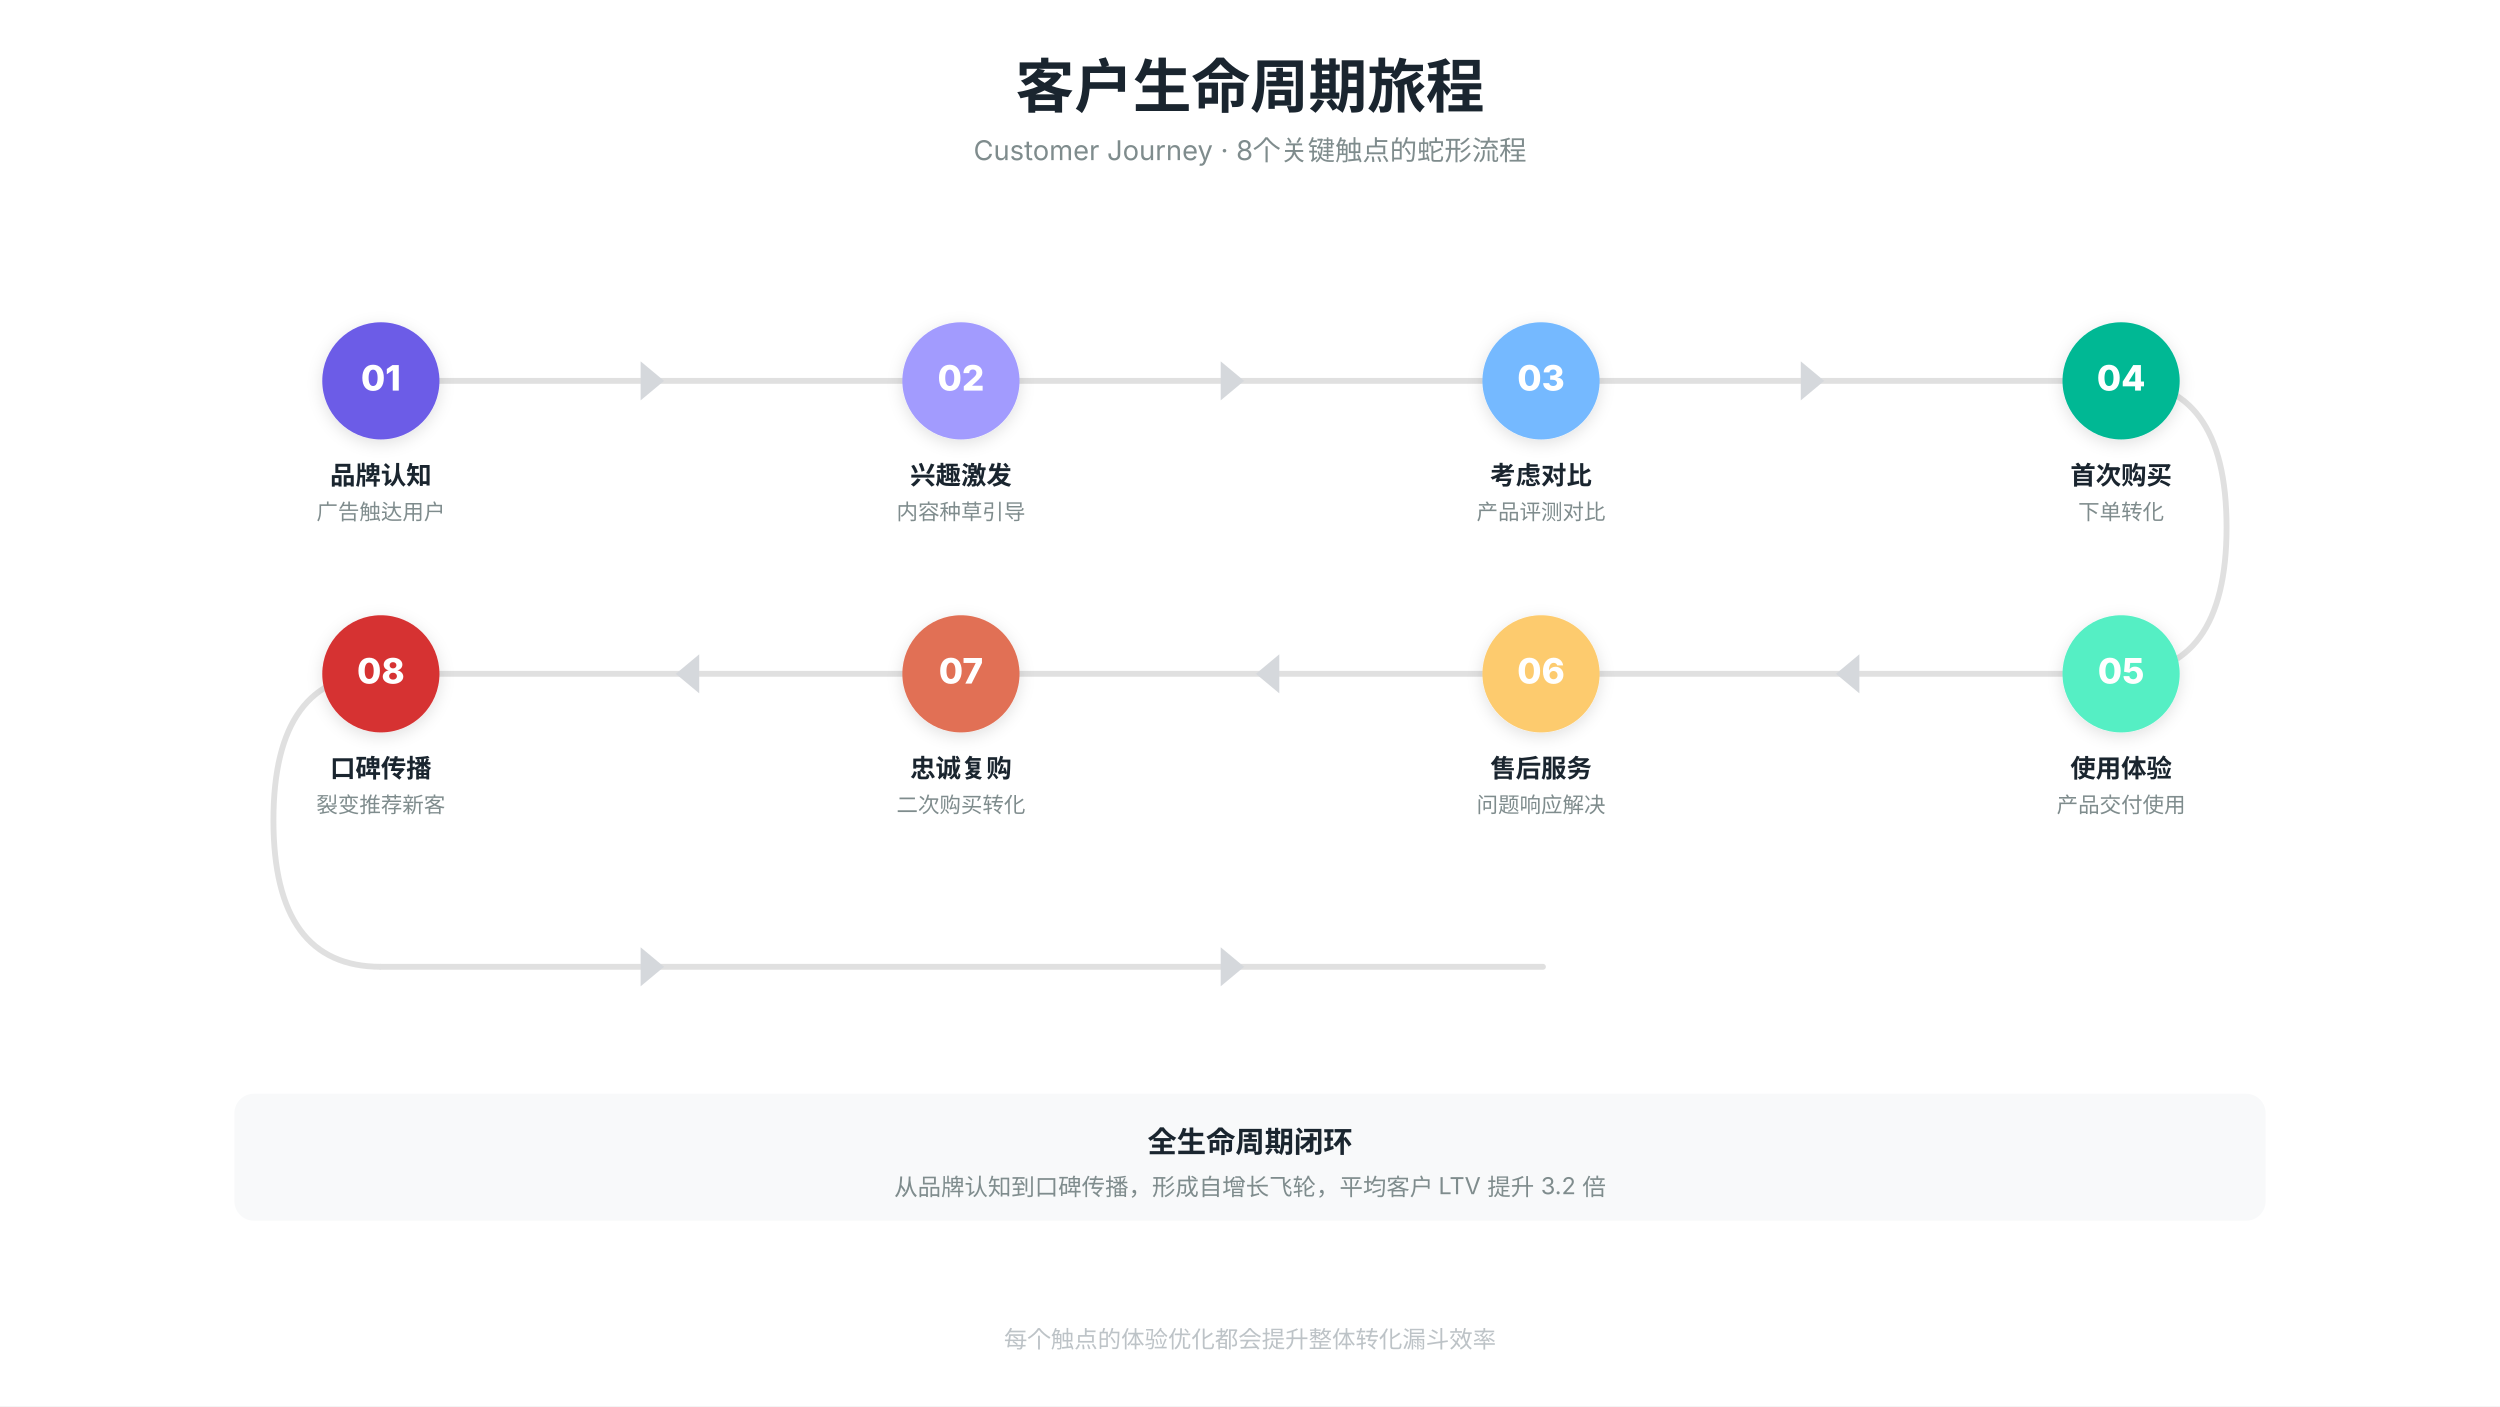
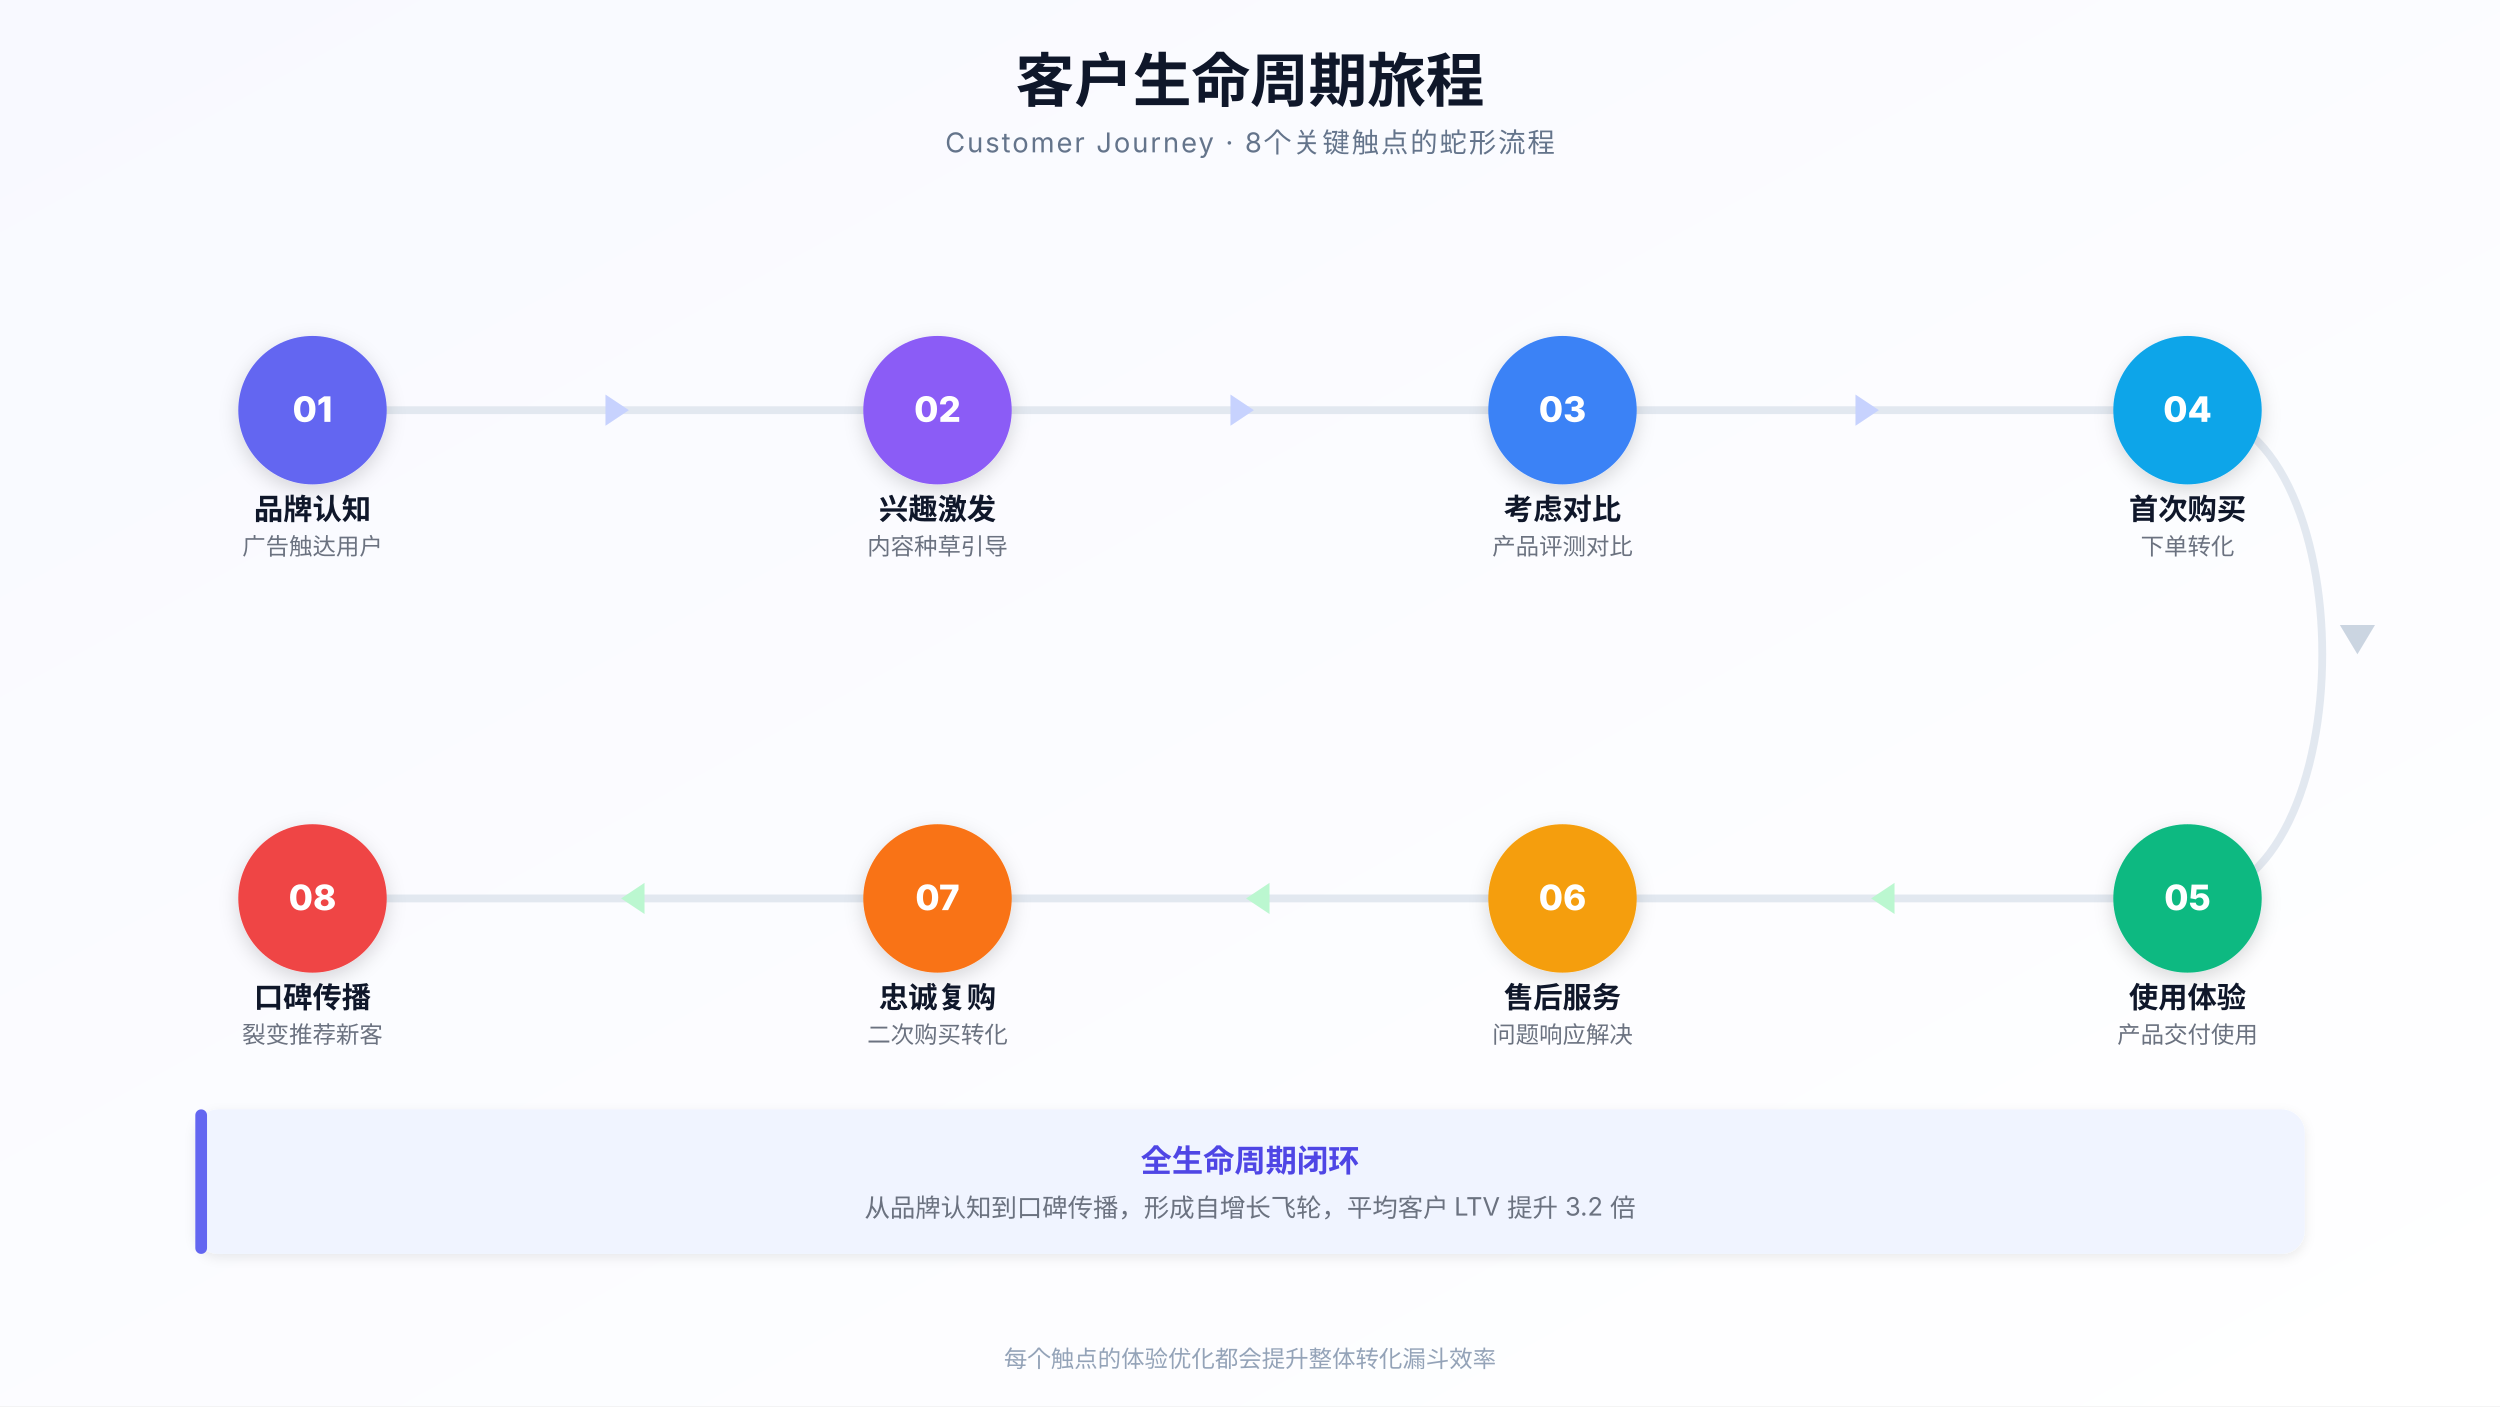
<svg xmlns="http://www.w3.org/2000/svg" viewBox="0 0 1280 720" width="1280" height="720">
  <defs>
-     <filter id="nodeShadow" x="-20%" y="-20%" width="140%" height="140%">
-       <feGaussianBlur in="SourceAlpha" stdDeviation="4" />
-       <feOffset dx="0" dy="2" result="offsetblur" />
+     <linearGradient id="bgGrad" x1="0%" y1="0%" x2="100%" y2="100%">
+       <stop offset="0%" stop-color="#F8F9FF" />
+       <stop offset="100%" stop-color="#FFFFFF" />
+     </linearGradient>
+     <filter id="nodeShadow" x="-30%" y="-30%" width="160%" height="160%">
+       <feGaussianBlur in="SourceAlpha" stdDeviation="5" />
+       <feOffset dx="0" dy="3" />
      <feComponentTransfer>
-         <feFuncA type="linear" slope="0.12" />
+         <feFuncA type="linear" slope="0.15" />
+       </feComponentTransfer>
+       <feMerge>
+         <feMergeNode />
+         <feMergeNode in="SourceGraphic" />
+       </feMerge>
+     </filter>
+     <filter id="cardShadow" x="-5%" y="-20%" width="110%" height="145%">
+       <feGaussianBlur in="SourceAlpha" stdDeviation="3" />
+       <feOffset dx="0" dy="2" />
+       <feComponentTransfer>
+         <feFuncA type="linear" slope="0.08" />
      </feComponentTransfer>
      <feMerge>
        <feMergeNode />
        <feMergeNode in="SourceGraphic" />
      </feMerge>
    </filter>
  </defs>
-   <rect width="1280" height="720" fill="#FFFFFF" />
-   <text x="640" y="55" text-anchor="middle" font-family="-apple-system, BlinkMacSystemFont, 'Segoe UI', sans-serif" font-size="30" font-weight="700" fill="#1A252F">客户生命周期旅程</text>
-   <text x="640" y="82" text-anchor="middle" font-family="-apple-system, BlinkMacSystemFont, 'Segoe UI', sans-serif" font-size="14" fill="#7F8C8D">Customer Journey · 8个关键触点的蛇形流程</text>
-   <line x1="195" y1="195" x2="1085" y2="195" stroke="#E0E0E0" stroke-width="3" stroke-linecap="round" />
-   <path d="M 1085,195 Q 1140,195 1140,270 Q 1140,345 1085,345" stroke="#E0E0E0" stroke-width="3" fill="none" />
-   <line x1="1085" y1="345" x2="195" y2="345" stroke="#E0E0E0" stroke-width="3" stroke-linecap="round" />
-   <path d="M 195,345 Q 140,345 140,420 Q 140,495 195,495" stroke="#E0E0E0" stroke-width="3" fill="none" />
-   <line x1="195" y1="495" x2="790" y2="495" stroke="#E0E0E0" stroke-width="3" stroke-linecap="round" />
-   <polygon points="340,195 328,185 328,205" fill="#D5D8DC" />
-   <polygon points="637,195 625,185 625,205" fill="#D5D8DC" />
-   <polygon points="934,195 922,185 922,205" fill="#D5D8DC" />
-   <polygon points="940,345 952,335 952,355" fill="#D5D8DC" />
-   <polygon points="643,345 655,335 655,355" fill="#D5D8DC" />
-   <polygon points="346,345 358,335 358,355" fill="#D5D8DC" />
-   <polygon points="340,495 328,485 328,505" fill="#D5D8DC" />
-   <polygon points="637,495 625,485 625,505" fill="#D5D8DC" />
-   <circle cx="195" cy="195" r="30" fill="#6C5CE7" filter="url(#nodeShadow)" />
-   <text x="195" y="200" text-anchor="middle" font-family="-apple-system, BlinkMacSystemFont, 'Segoe UI', sans-serif" font-size="18" font-weight="800" fill="#FFFFFF">01</text>
-   <text x="195" y="248" text-anchor="middle" font-family="-apple-system, BlinkMacSystemFont, 'Segoe UI', sans-serif" font-size="13" font-weight="700" fill="#1A252F">品牌认知</text>
-   <text x="195" y="266" text-anchor="middle" font-family="-apple-system, BlinkMacSystemFont, 'Segoe UI', sans-serif" font-size="11" fill="#7F8C8D">广告触达用户</text>
-   <circle cx="492" cy="195" r="30" fill="#A29BFE" filter="url(#nodeShadow)" />
-   <text x="492" y="200" text-anchor="middle" font-family="-apple-system, BlinkMacSystemFont, 'Segoe UI', sans-serif" font-size="18" font-weight="800" fill="#FFFFFF">02</text>
-   <text x="492" y="248" text-anchor="middle" font-family="-apple-system, BlinkMacSystemFont, 'Segoe UI', sans-serif" font-size="13" font-weight="700" fill="#1A252F">兴趣激发</text>
-   <text x="492" y="266" text-anchor="middle" font-family="-apple-system, BlinkMacSystemFont, 'Segoe UI', sans-serif" font-size="11" fill="#7F8C8D">内容种草引导</text>
-   <circle cx="789" cy="195" r="30" fill="#74B9FF" filter="url(#nodeShadow)" />
-   <text x="789" y="200" text-anchor="middle" font-family="-apple-system, BlinkMacSystemFont, 'Segoe UI', sans-serif" font-size="18" font-weight="800" fill="#FFFFFF">03</text>
-   <text x="789" y="248" text-anchor="middle" font-family="-apple-system, BlinkMacSystemFont, 'Segoe UI', sans-serif" font-size="13" font-weight="700" fill="#1A252F">考虑对比</text>
-   <text x="789" y="266" text-anchor="middle" font-family="-apple-system, BlinkMacSystemFont, 'Segoe UI', sans-serif" font-size="11" fill="#7F8C8D">产品评测对比</text>
-   <circle cx="1086" cy="195" r="30" fill="#00B894" filter="url(#nodeShadow)" />
-   <text x="1086" y="200" text-anchor="middle" font-family="-apple-system, BlinkMacSystemFont, 'Segoe UI', sans-serif" font-size="18" font-weight="800" fill="#FFFFFF">04</text>
-   <text x="1086" y="248" text-anchor="middle" font-family="-apple-system, BlinkMacSystemFont, 'Segoe UI', sans-serif" font-size="13" font-weight="700" fill="#1A252F">首次购买</text>
-   <text x="1086" y="266" text-anchor="middle" font-family="-apple-system, BlinkMacSystemFont, 'Segoe UI', sans-serif" font-size="11" fill="#7F8C8D">下单转化</text>
-   <circle cx="1086" cy="345" r="30" fill="#55EFC4" filter="url(#nodeShadow)" />
-   <text x="1086" y="350" text-anchor="middle" font-family="-apple-system, BlinkMacSystemFont, 'Segoe UI', sans-serif" font-size="18" font-weight="800" fill="#FFFFFF">05</text>
-   <text x="1086" y="398" text-anchor="middle" font-family="-apple-system, BlinkMacSystemFont, 'Segoe UI', sans-serif" font-size="13" font-weight="700" fill="#1A252F">使用体验</text>
-   <text x="1086" y="416" text-anchor="middle" font-family="-apple-system, BlinkMacSystemFont, 'Segoe UI', sans-serif" font-size="11" fill="#7F8C8D">产品交付使用</text>
-   <circle cx="789" cy="345" r="30" fill="#FDCB6E" filter="url(#nodeShadow)" />
-   <text x="789" y="350" text-anchor="middle" font-family="-apple-system, BlinkMacSystemFont, 'Segoe UI', sans-serif" font-size="18" font-weight="800" fill="#FFFFFF">06</text>
-   <text x="789" y="398" text-anchor="middle" font-family="-apple-system, BlinkMacSystemFont, 'Segoe UI', sans-serif" font-size="13" font-weight="700" fill="#1A252F">售后服务</text>
-   <text x="789" y="416" text-anchor="middle" font-family="-apple-system, BlinkMacSystemFont, 'Segoe UI', sans-serif" font-size="11" fill="#7F8C8D">问题响应解决</text>
-   <circle cx="492" cy="345" r="30" fill="#E17055" filter="url(#nodeShadow)" />
-   <text x="492" y="350" text-anchor="middle" font-family="-apple-system, BlinkMacSystemFont, 'Segoe UI', sans-serif" font-size="18" font-weight="800" fill="#FFFFFF">07</text>
-   <text x="492" y="398" text-anchor="middle" font-family="-apple-system, BlinkMacSystemFont, 'Segoe UI', sans-serif" font-size="13" font-weight="700" fill="#1A252F">忠诚复购</text>
-   <text x="492" y="416" text-anchor="middle" font-family="-apple-system, BlinkMacSystemFont, 'Segoe UI', sans-serif" font-size="11" fill="#7F8C8D">二次购买转化</text>
-   <circle cx="195" cy="345" r="30" fill="#D63031" filter="url(#nodeShadow)" />
-   <text x="195" y="350" text-anchor="middle" font-family="-apple-system, BlinkMacSystemFont, 'Segoe UI', sans-serif" font-size="18" font-weight="800" fill="#FFFFFF">08</text>
-   <text x="195" y="398" text-anchor="middle" font-family="-apple-system, BlinkMacSystemFont, 'Segoe UI', sans-serif" font-size="13" font-weight="700" fill="#1A252F">口碑传播</text>
-   <text x="195" y="416" text-anchor="middle" font-family="-apple-system, BlinkMacSystemFont, 'Segoe UI', sans-serif" font-size="11" fill="#7F8C8D">裂变推荐新客</text>
-   <rect x="120" y="560" width="1040" height="65" rx="10" fill="#F8F9FA" />
-   <text x="640" y="590" text-anchor="middle" font-family="-apple-system, BlinkMacSystemFont, 'Segoe UI', sans-serif" font-size="15" font-weight="700" fill="#1A252F">全生命周期闭环</text>
-   <text x="640" y="612" text-anchor="middle" font-family="-apple-system, BlinkMacSystemFont, 'Segoe UI', sans-serif" font-size="12" fill="#7F8C8D">从品牌认知到口碑传播，形成自增长飞轮，平均客户 LTV 提升 3.2 倍</text>
-   <text x="640" y="690" text-anchor="middle" font-family="-apple-system, BlinkMacSystemFont, 'Segoe UI', sans-serif" font-size="12" fill="#BDC3C7">每个触点的体验优化都会提升整体转化漏斗效率</text>
+   <rect width="1280" height="720" fill="url(#bgGrad)" />
+   <text x="640" y="52" text-anchor="middle" font-family="-apple-system, BlinkMacSystemFont, 'Segoe UI', sans-serif" font-size="30" font-weight="700" fill="#0F172A">客户生命周期旅程</text>
+   <text x="640" y="78" text-anchor="middle" font-family="-apple-system, BlinkMacSystemFont, 'Segoe UI', sans-serif" font-size="14" fill="#64748B" letter-spacing="1">Customer Journey  ·  8个关键触点的蛇形流程</text>
+   <line x1="160" y1="210" x2="1120" y2="210" stroke="#E2E8F0" stroke-width="4" stroke-linecap="round" />
+   <path d="M 1120,210 C 1212,210 1212,460 1120,460" stroke="#E2E8F0" stroke-width="4" fill="none" />
+   <line x1="1120" y1="460" x2="160" y2="460" stroke="#E2E8F0" stroke-width="4" stroke-linecap="round" />
+   <polygon points="1207,335 1198,320 1216,320" fill="#CBD5E1" />
+   <polygon points="322,210 310,202 310,218" fill="#C7D2FE" />
+   <polygon points="642,210 630,202 630,218" fill="#C7D2FE" />
+   <polygon points="962,210 950,202 950,218" fill="#C7D2FE" />
+   <polygon points="958,460 970,452 970,468" fill="#BBF7D0" />
+   <polygon points="638,460 650,452 650,468" fill="#BBF7D0" />
+   <polygon points="318,460 330,452 330,468" fill="#BBF7D0" />
+   <circle cx="160" cy="210" r="38" fill="#6366F1" filter="url(#nodeShadow)" />
+   <text x="160" y="216" text-anchor="middle" font-family="-apple-system, BlinkMacSystemFont, 'Segoe UI', sans-serif" font-size="18" font-weight="800" fill="#FFFFFF">01</text>
+   <text x="160" y="266" text-anchor="middle" font-family="-apple-system, BlinkMacSystemFont, 'Segoe UI', sans-serif" font-size="15" font-weight="700" fill="#0F172A">品牌认知</text>
+   <text x="160" y="284" text-anchor="middle" font-family="-apple-system, BlinkMacSystemFont, 'Segoe UI', sans-serif" font-size="12" fill="#6B7280">广告触达用户</text>
+   <circle cx="480" cy="210" r="38" fill="#8B5CF6" filter="url(#nodeShadow)" />
+   <text x="480" y="216" text-anchor="middle" font-family="-apple-system, BlinkMacSystemFont, 'Segoe UI', sans-serif" font-size="18" font-weight="800" fill="#FFFFFF">02</text>
+   <text x="480" y="266" text-anchor="middle" font-family="-apple-system, BlinkMacSystemFont, 'Segoe UI', sans-serif" font-size="15" font-weight="700" fill="#0F172A">兴趣激发</text>
+   <text x="480" y="284" text-anchor="middle" font-family="-apple-system, BlinkMacSystemFont, 'Segoe UI', sans-serif" font-size="12" fill="#6B7280">内容种草引导</text>
+   <circle cx="800" cy="210" r="38" fill="#3B82F6" filter="url(#nodeShadow)" />
+   <text x="800" y="216" text-anchor="middle" font-family="-apple-system, BlinkMacSystemFont, 'Segoe UI', sans-serif" font-size="18" font-weight="800" fill="#FFFFFF">03</text>
+   <text x="800" y="266" text-anchor="middle" font-family="-apple-system, BlinkMacSystemFont, 'Segoe UI', sans-serif" font-size="15" font-weight="700" fill="#0F172A">考虑对比</text>
+   <text x="800" y="284" text-anchor="middle" font-family="-apple-system, BlinkMacSystemFont, 'Segoe UI', sans-serif" font-size="12" fill="#6B7280">产品评测对比</text>
+   <circle cx="1120" cy="210" r="38" fill="#0EA5E9" filter="url(#nodeShadow)" />
+   <text x="1120" y="216" text-anchor="middle" font-family="-apple-system, BlinkMacSystemFont, 'Segoe UI', sans-serif" font-size="18" font-weight="800" fill="#FFFFFF">04</text>
+   <text x="1120" y="266" text-anchor="middle" font-family="-apple-system, BlinkMacSystemFont, 'Segoe UI', sans-serif" font-size="15" font-weight="700" fill="#0F172A">首次购买</text>
+   <text x="1120" y="284" text-anchor="middle" font-family="-apple-system, BlinkMacSystemFont, 'Segoe UI', sans-serif" font-size="12" fill="#6B7280">下单转化</text>
+   <circle cx="1120" cy="460" r="38" fill="#10B981" filter="url(#nodeShadow)" />
+   <text x="1120" y="466" text-anchor="middle" font-family="-apple-system, BlinkMacSystemFont, 'Segoe UI', sans-serif" font-size="18" font-weight="800" fill="#FFFFFF">05</text>
+   <text x="1120" y="516" text-anchor="middle" font-family="-apple-system, BlinkMacSystemFont, 'Segoe UI', sans-serif" font-size="15" font-weight="700" fill="#0F172A">使用体验</text>
+   <text x="1120" y="534" text-anchor="middle" font-family="-apple-system, BlinkMacSystemFont, 'Segoe UI', sans-serif" font-size="12" fill="#6B7280">产品交付使用</text>
+   <circle cx="800" cy="460" r="38" fill="#F59E0B" filter="url(#nodeShadow)" />
+   <text x="800" y="466" text-anchor="middle" font-family="-apple-system, BlinkMacSystemFont, 'Segoe UI', sans-serif" font-size="18" font-weight="800" fill="#FFFFFF">06</text>
+   <text x="800" y="516" text-anchor="middle" font-family="-apple-system, BlinkMacSystemFont, 'Segoe UI', sans-serif" font-size="15" font-weight="700" fill="#0F172A">售后服务</text>
+   <text x="800" y="534" text-anchor="middle" font-family="-apple-system, BlinkMacSystemFont, 'Segoe UI', sans-serif" font-size="12" fill="#6B7280">问题响应解决</text>
+   <circle cx="480" cy="460" r="38" fill="#F97316" filter="url(#nodeShadow)" />
+   <text x="480" y="466" text-anchor="middle" font-family="-apple-system, BlinkMacSystemFont, 'Segoe UI', sans-serif" font-size="18" font-weight="800" fill="#FFFFFF">07</text>
+   <text x="480" y="516" text-anchor="middle" font-family="-apple-system, BlinkMacSystemFont, 'Segoe UI', sans-serif" font-size="15" font-weight="700" fill="#0F172A">忠诚复购</text>
+   <text x="480" y="534" text-anchor="middle" font-family="-apple-system, BlinkMacSystemFont, 'Segoe UI', sans-serif" font-size="12" fill="#6B7280">二次购买转化</text>
+   <circle cx="160" cy="460" r="38" fill="#EF4444" filter="url(#nodeShadow)" />
+   <text x="160" y="466" text-anchor="middle" font-family="-apple-system, BlinkMacSystemFont, 'Segoe UI', sans-serif" font-size="18" font-weight="800" fill="#FFFFFF">08</text>
+   <text x="160" y="516" text-anchor="middle" font-family="-apple-system, BlinkMacSystemFont, 'Segoe UI', sans-serif" font-size="15" font-weight="700" fill="#0F172A">口碑传播</text>
+   <text x="160" y="534" text-anchor="middle" font-family="-apple-system, BlinkMacSystemFont, 'Segoe UI', sans-serif" font-size="12" fill="#6B7280">裂变推荐新客</text>
+   <rect x="100" y="568" width="1080" height="74" rx="12" fill="#F0F4FF" filter="url(#cardShadow)" />
+   <rect x="100" y="568" width="6" height="74" rx="3" fill="#6366F1" />
+   <text x="640" y="600" text-anchor="middle" font-family="-apple-system, BlinkMacSystemFont, 'Segoe UI', sans-serif" font-size="16" font-weight="700" fill="#4F46E5">全生命周期闭环</text>
+   <text x="640" y="623" text-anchor="middle" font-family="-apple-system, BlinkMacSystemFont, 'Segoe UI', sans-serif" font-size="13" fill="#6B7280">从品牌认知到口碑传播，形成自增长飞轮，平均客户 LTV 提升 3.2 倍</text>
+   <text x="640" y="700" text-anchor="middle" font-family="-apple-system, BlinkMacSystemFont, 'Segoe UI', sans-serif" font-size="12" fill="#94A3B8">每个触点的体验优化都会提升整体转化漏斗效率</text>
</svg>
